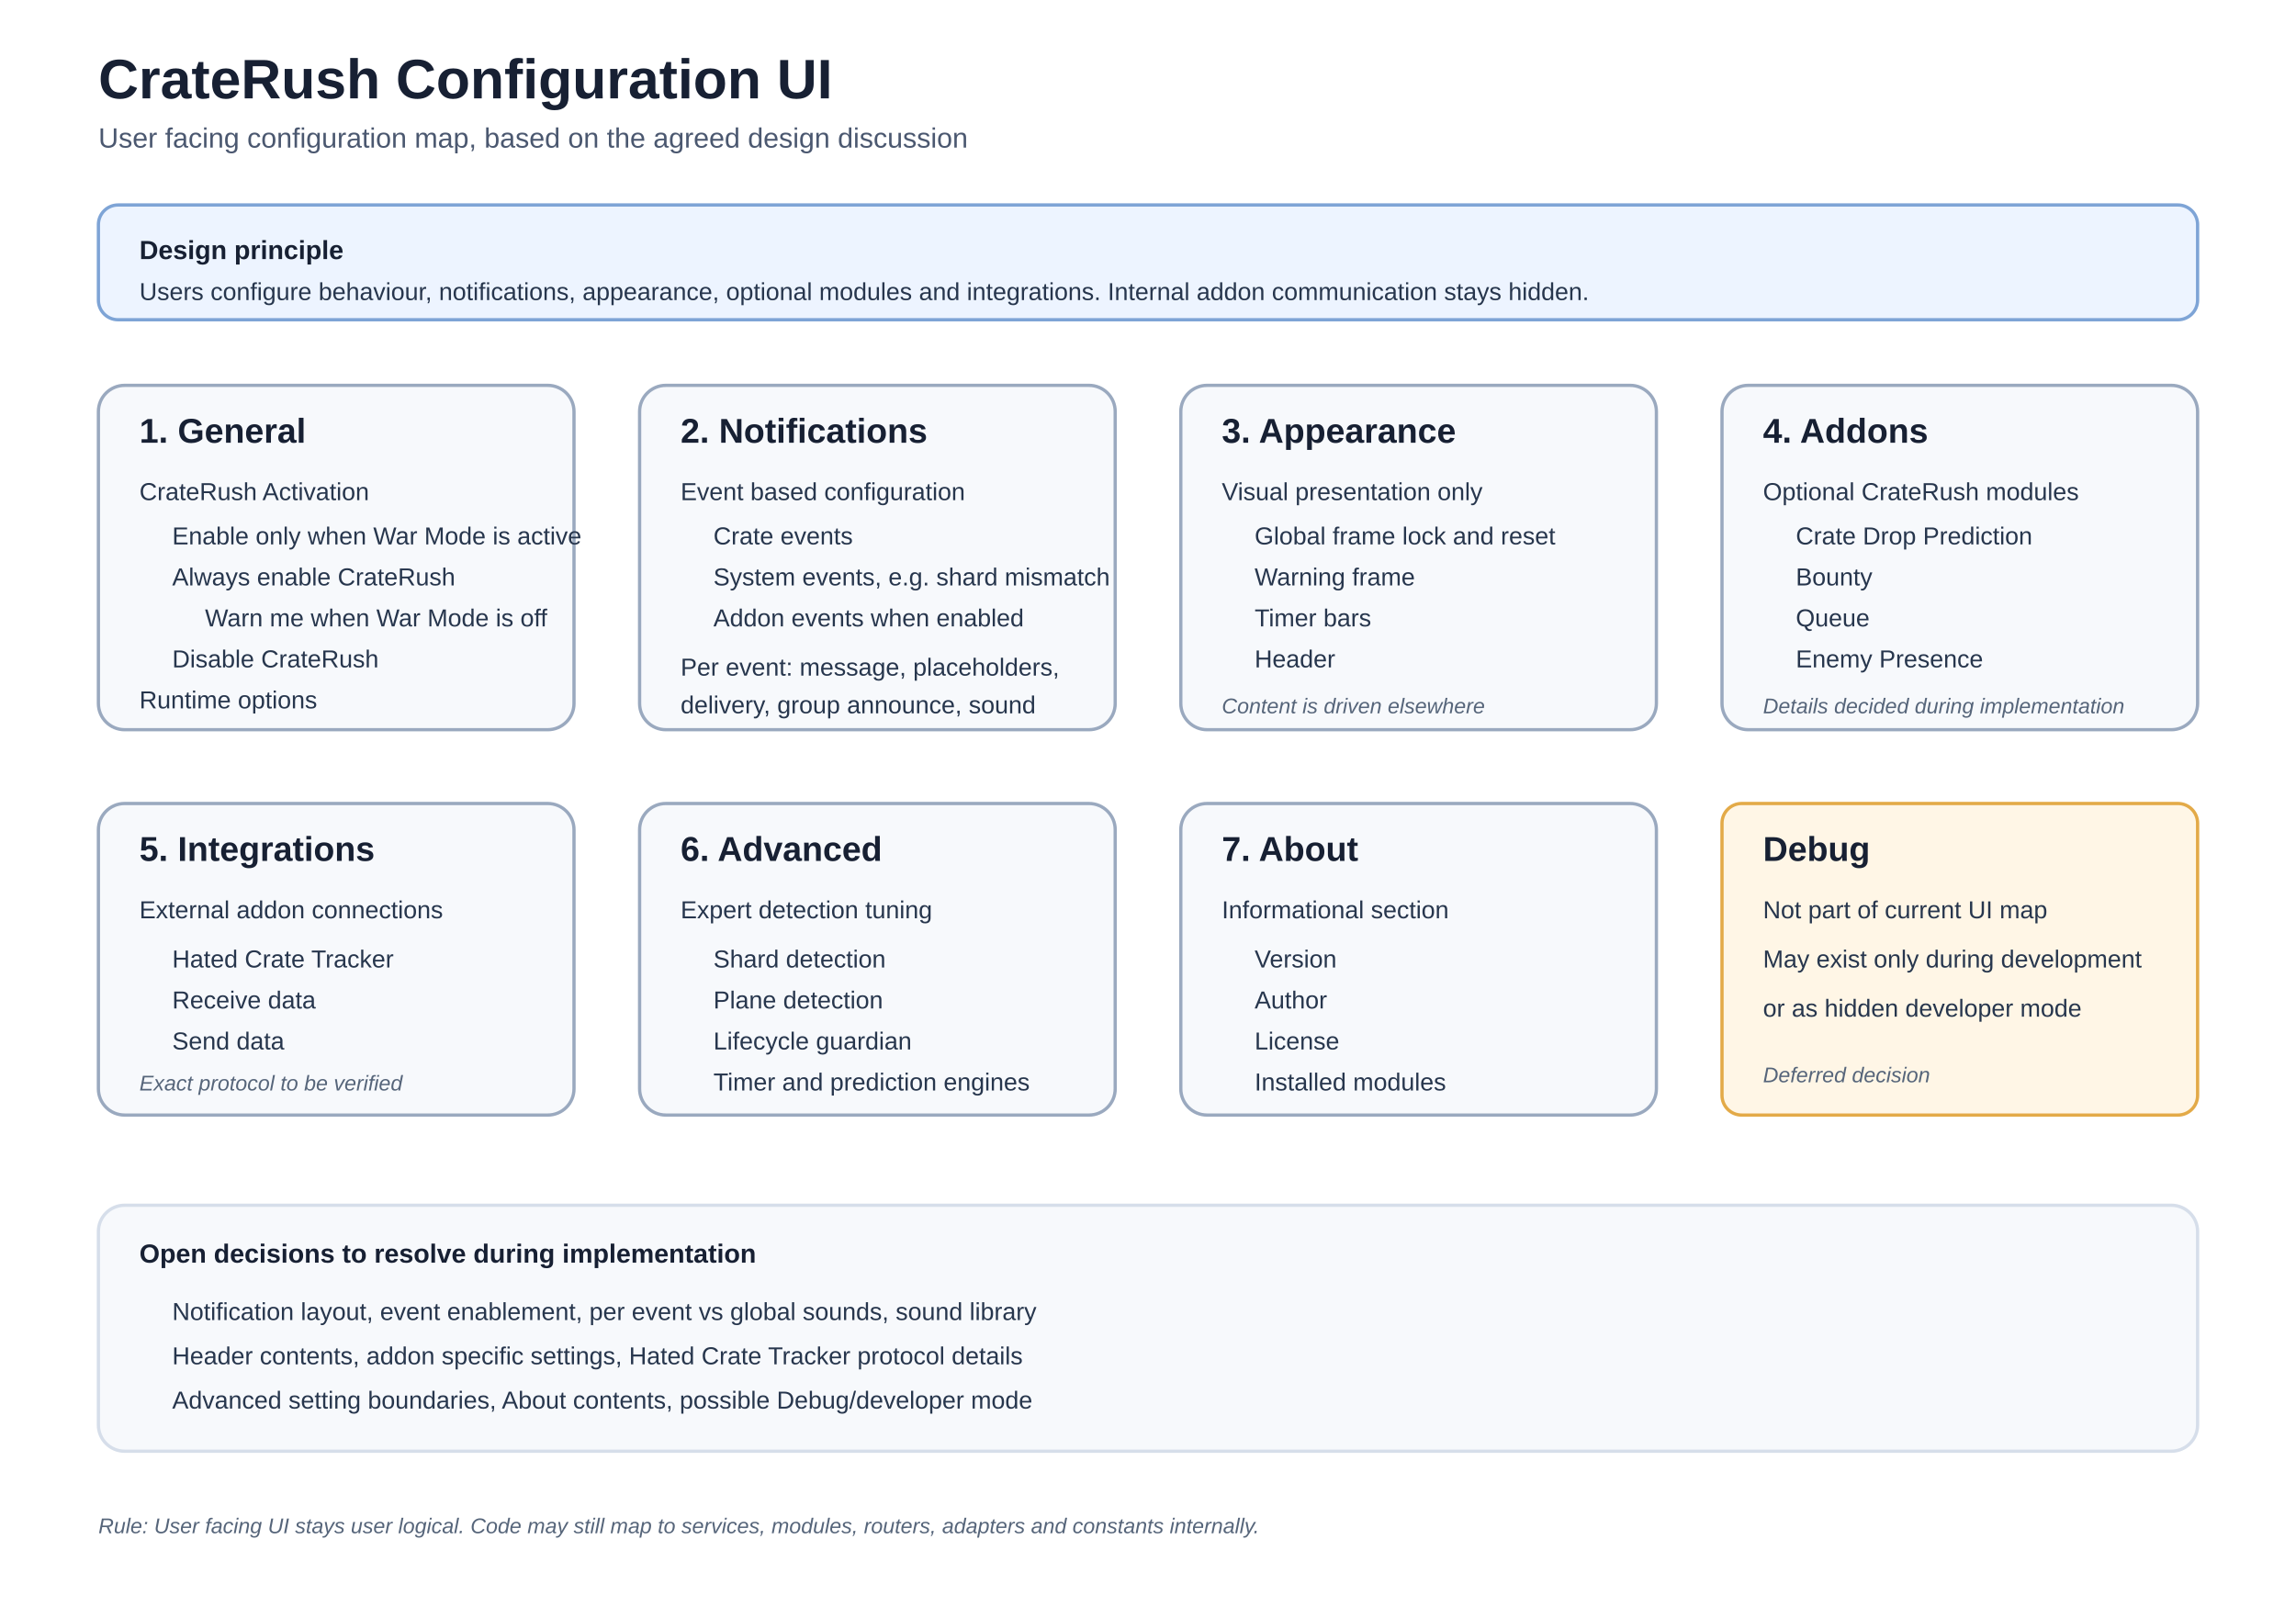
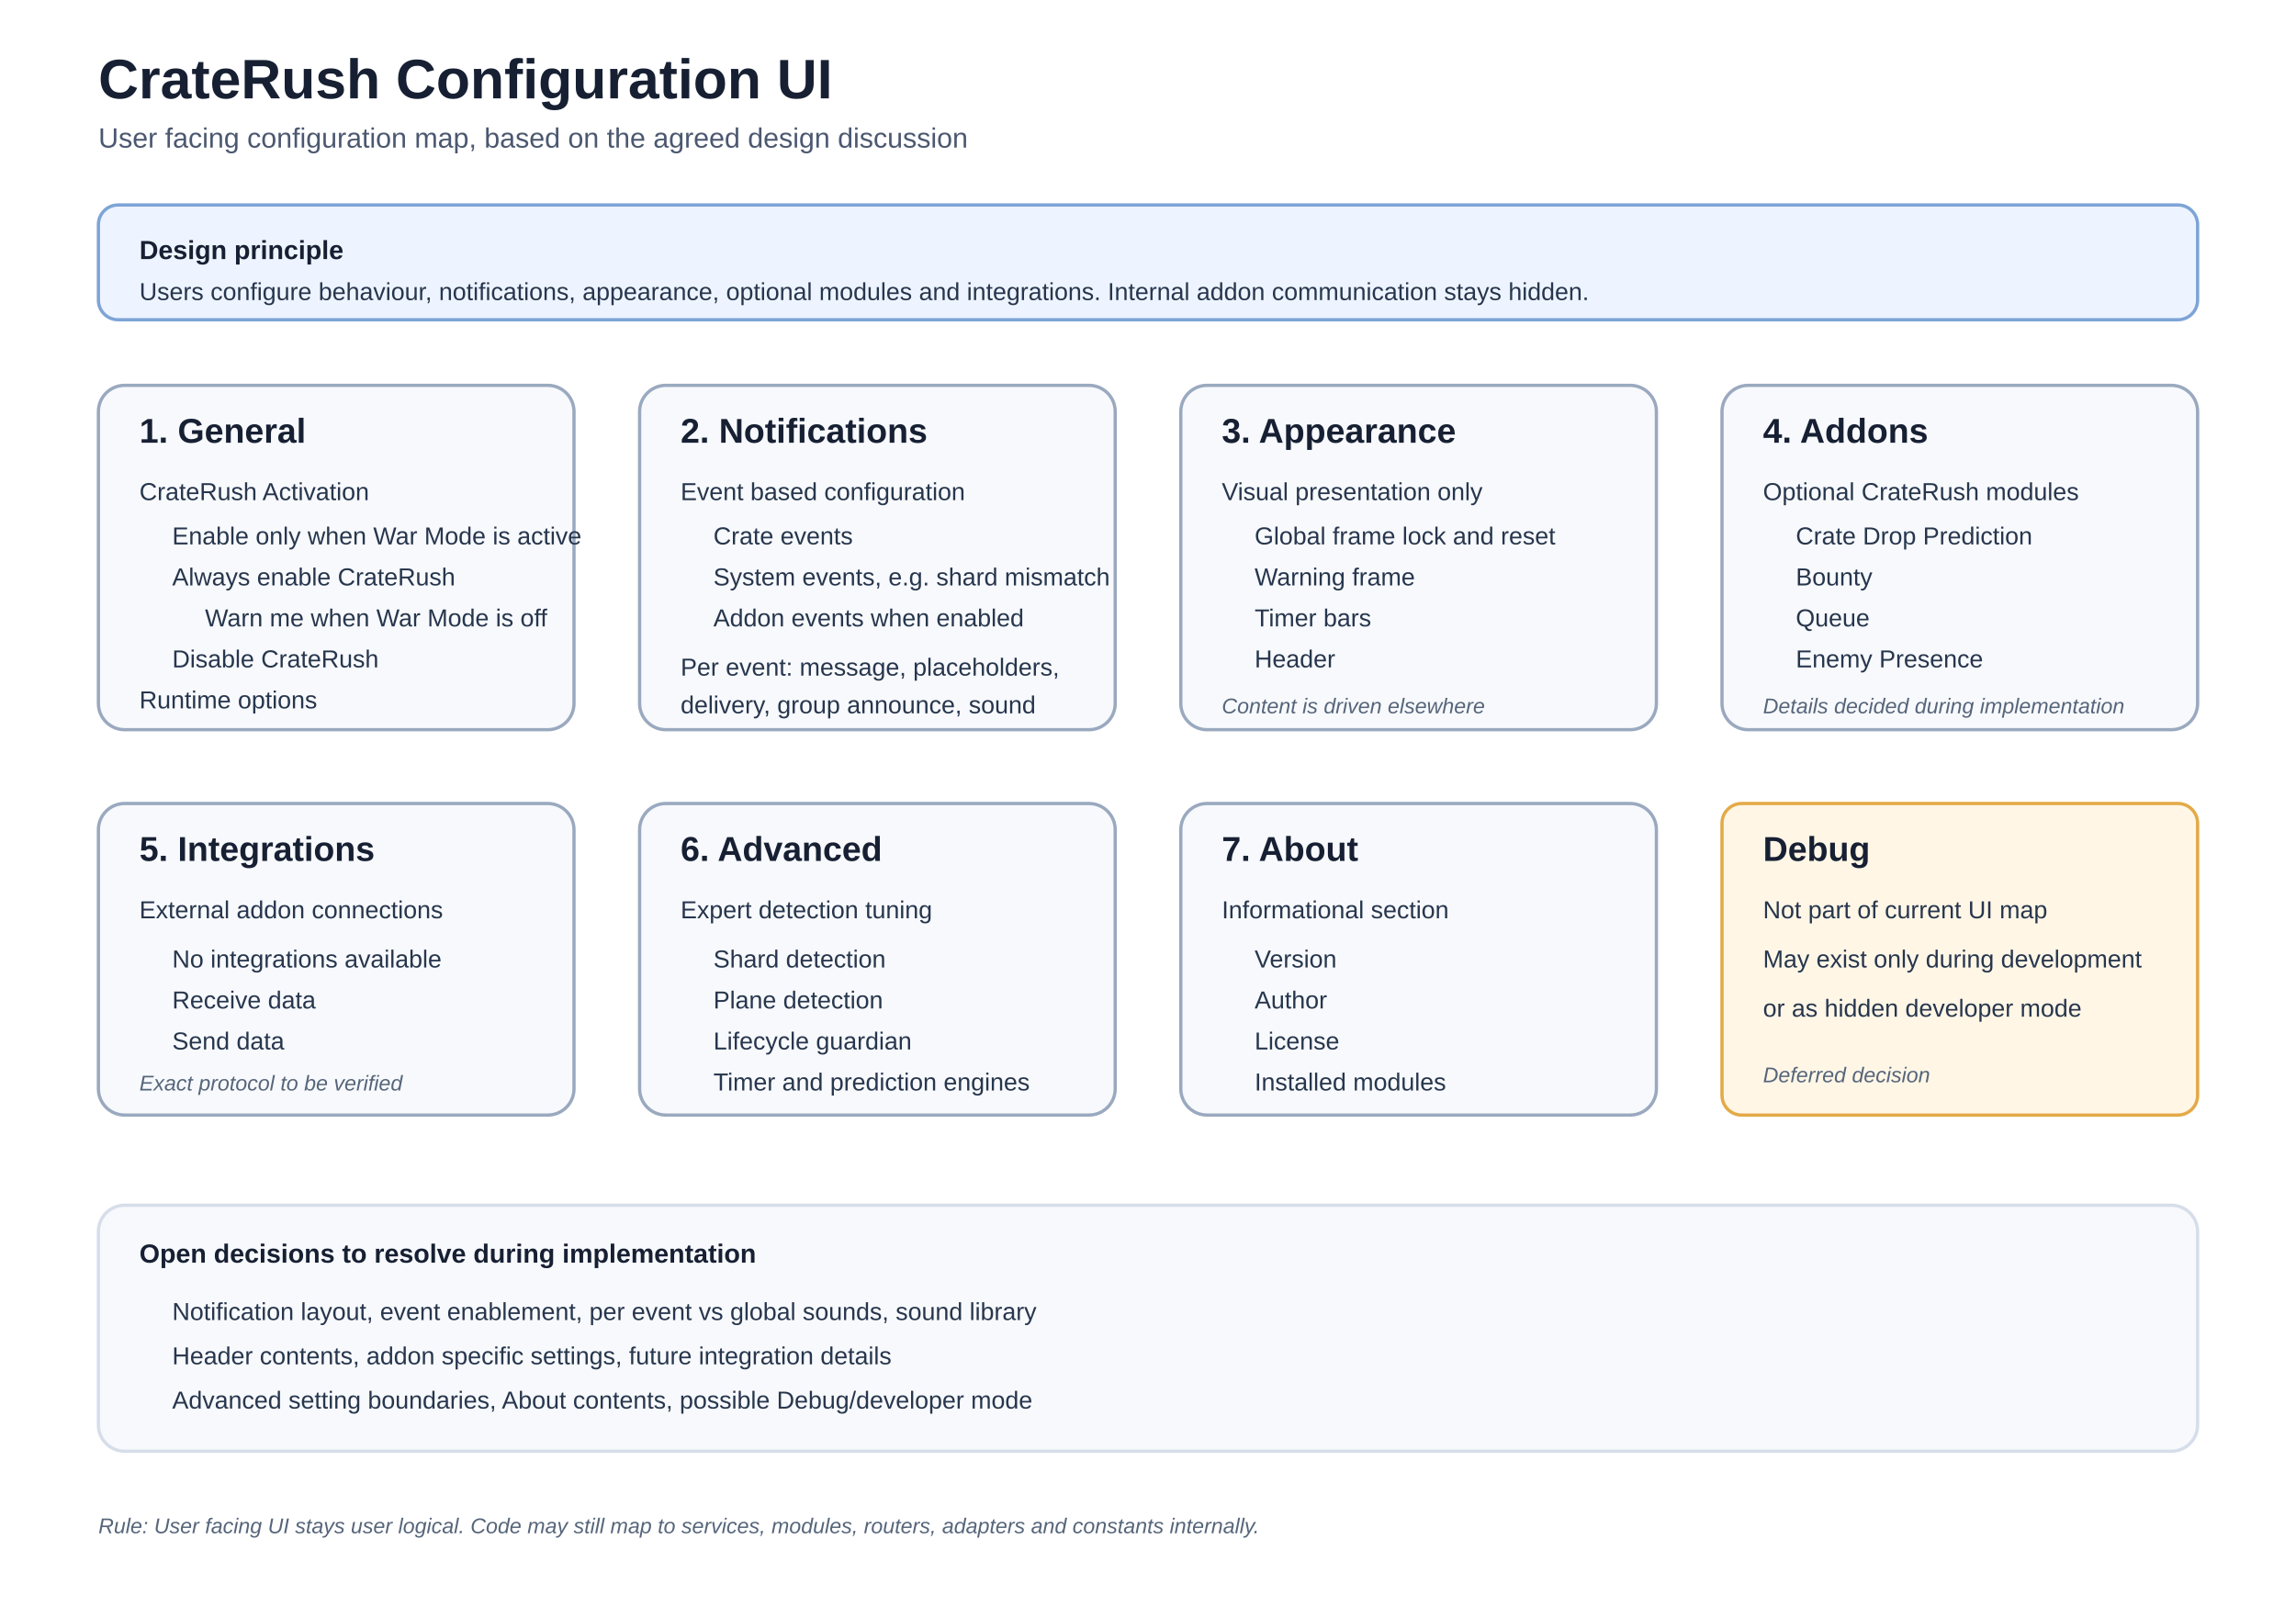
<svg xmlns="http://www.w3.org/2000/svg" width="1400" height="980" viewBox="0 0 1400 980">
  <defs>
    <style>
      .title { font-family: Arial, sans-serif; font-size: 34px; font-weight: 700; fill: #172033; }
      .subtitle { font-family: Arial, sans-serif; font-size: 17px; fill: #4b5870; }
      .tab { fill: #f7f9fc; stroke: #9aa9bf; stroke-width: 2; rx: 16; }
      .tabTitle { font-family: Arial, sans-serif; font-size: 21px; font-weight: 700; fill: #172033; }
      .item { font-family: Arial, sans-serif; font-size: 15px; fill: #27364d; }
      .note { font-family: Arial, sans-serif; font-size: 13px; fill: #56657a; font-style: italic; }
      .locked { fill: #e8f5ec; stroke: #79b58c; stroke-width: 2; rx: 12; }
      .open { fill: #fff6e6; stroke: #e3aa48; stroke-width: 2; rx: 12; }
      .core { fill: #edf4ff; stroke: #7ea4d6; stroke-width: 2; rx: 12; }
      .smallTitle { font-family: Arial, sans-serif; font-size: 16px; font-weight: 700; fill: #172033; }
      .line { stroke: #b5c1d1; stroke-width: 2; fill: none; }
    </style>
  </defs>
  <rect x="0" y="0" width="1400" height="980" fill="#ffffff" />
  <text x="60" y="60" class="title">CrateRush Configuration UI</text>
  <text x="60" y="90" class="subtitle">User facing configuration map, based on the agreed design discussion</text>
  <rect x="60" y="125" width="1280" height="70" class="core" />
  <text x="85" y="158" class="smallTitle">Design principle</text>
  <text x="85" y="183" class="item">Users configure behaviour, notifications, appearance, optional modules and integrations. Internal addon communication stays hidden.</text>
  <rect x="60" y="235" width="290" height="210" class="tab" />
  <text x="85" y="270" class="tabTitle">1. General</text>
  <text x="85" y="305" class="item">CrateRush Activation</text>
  <text x="105" y="332" class="item">Enable only when War Mode is active</text>
  <text x="105" y="357" class="item">Always enable CrateRush</text>
  <text x="125" y="382" class="item">Warn me when War Mode is off</text>
  <text x="105" y="407" class="item">Disable CrateRush</text>
  <text x="85" y="432" class="item">Runtime options</text>
  <rect x="390" y="235" width="290" height="210" class="tab" />
  <text x="415" y="270" class="tabTitle">2. Notifications</text>
  <text x="415" y="305" class="item">Event based configuration</text>
  <text x="435" y="332" class="item">Crate events</text>
  <text x="435" y="357" class="item">System events, e.g. shard mismatch</text>
  <text x="435" y="382" class="item">Addon events when enabled</text>
  <text x="415" y="412" class="item">Per event: message, placeholders,</text>
  <text x="415" y="435" class="item">delivery, group announce, sound</text>
  <rect x="720" y="235" width="290" height="210" class="tab" />
  <text x="745" y="270" class="tabTitle">3. Appearance</text>
  <text x="745" y="305" class="item">Visual presentation only</text>
  <text x="765" y="332" class="item">Global frame lock and reset</text>
  <text x="765" y="357" class="item">Warning frame</text>
  <text x="765" y="382" class="item">Timer bars</text>
  <text x="765" y="407" class="item">Header</text>
  <text x="745" y="435" class="note">Content is driven elsewhere</text>
  <rect x="1050" y="235" width="290" height="210" class="tab" />
  <text x="1075" y="270" class="tabTitle">4. Addons</text>
  <text x="1075" y="305" class="item">Optional CrateRush modules</text>
  <text x="1095" y="332" class="item">Crate Drop Prediction</text>
  <text x="1095" y="357" class="item">Bounty</text>
  <text x="1095" y="382" class="item">Queue</text>
  <text x="1095" y="407" class="item">Enemy Presence</text>
  <text x="1075" y="435" class="note">Details decided during implementation</text>
  <rect x="60" y="490" width="290" height="190" class="tab" />
  <text x="85" y="525" class="tabTitle">5. Integrations</text>
  <text x="85" y="560" class="item">External addon connections</text>
-   <text x="105" y="590" class="item">Hated Crate Tracker</text>
+   <text x="105" y="590" class="item">No integrations available</text>
  <text x="105" y="615" class="item">Receive data</text>
  <text x="105" y="640" class="item">Send data</text>
  <text x="85" y="665" class="note">Exact protocol to be verified</text>
  <rect x="390" y="490" width="290" height="190" class="tab" />
  <text x="415" y="525" class="tabTitle">6. Advanced</text>
  <text x="415" y="560" class="item">Expert detection tuning</text>
  <text x="435" y="590" class="item">Shard detection</text>
  <text x="435" y="615" class="item">Plane detection</text>
  <text x="435" y="640" class="item">Lifecycle guardian</text>
  <text x="435" y="665" class="item">Timer and prediction engines</text>
  <rect x="720" y="490" width="290" height="190" class="tab" />
  <text x="745" y="525" class="tabTitle">7. About</text>
  <text x="745" y="560" class="item">Informational section</text>
  <text x="765" y="590" class="item">Version</text>
  <text x="765" y="615" class="item">Author</text>
  <text x="765" y="640" class="item">License</text>
  <text x="765" y="665" class="item">Installed modules</text>
  <rect x="1050" y="490" width="290" height="190" class="open" />
  <text x="1075" y="525" class="tabTitle">Debug</text>
  <text x="1075" y="560" class="item">Not part of current UI map</text>
  <text x="1075" y="590" class="item">May exist only during development</text>
  <text x="1075" y="620" class="item">or as hidden developer mode</text>
  <text x="1075" y="660" class="note">Deferred decision</text>
  <rect x="60" y="735" width="1280" height="150" fill="#f7f9fc" stroke="#d6deea" stroke-width="2" rx="16" />
  <text x="85" y="770" class="smallTitle">Open decisions to resolve during implementation</text>
  <text x="105" y="805" class="item">Notification layout, event enablement, per event vs global sounds, sound library</text>
-   <text x="105" y="832" class="item">Header contents, addon specific settings, Hated Crate Tracker protocol details</text>
+   <text x="105" y="832" class="item">Header contents, addon specific settings, future integration details</text>
  <text x="105" y="859" class="item">Advanced setting boundaries, About contents, possible Debug/developer mode</text>
  <text x="60" y="935" class="note">Rule: User facing UI stays user logical. Code may still map to services, modules, routers, adapters and constants internally.</text>
</svg>
